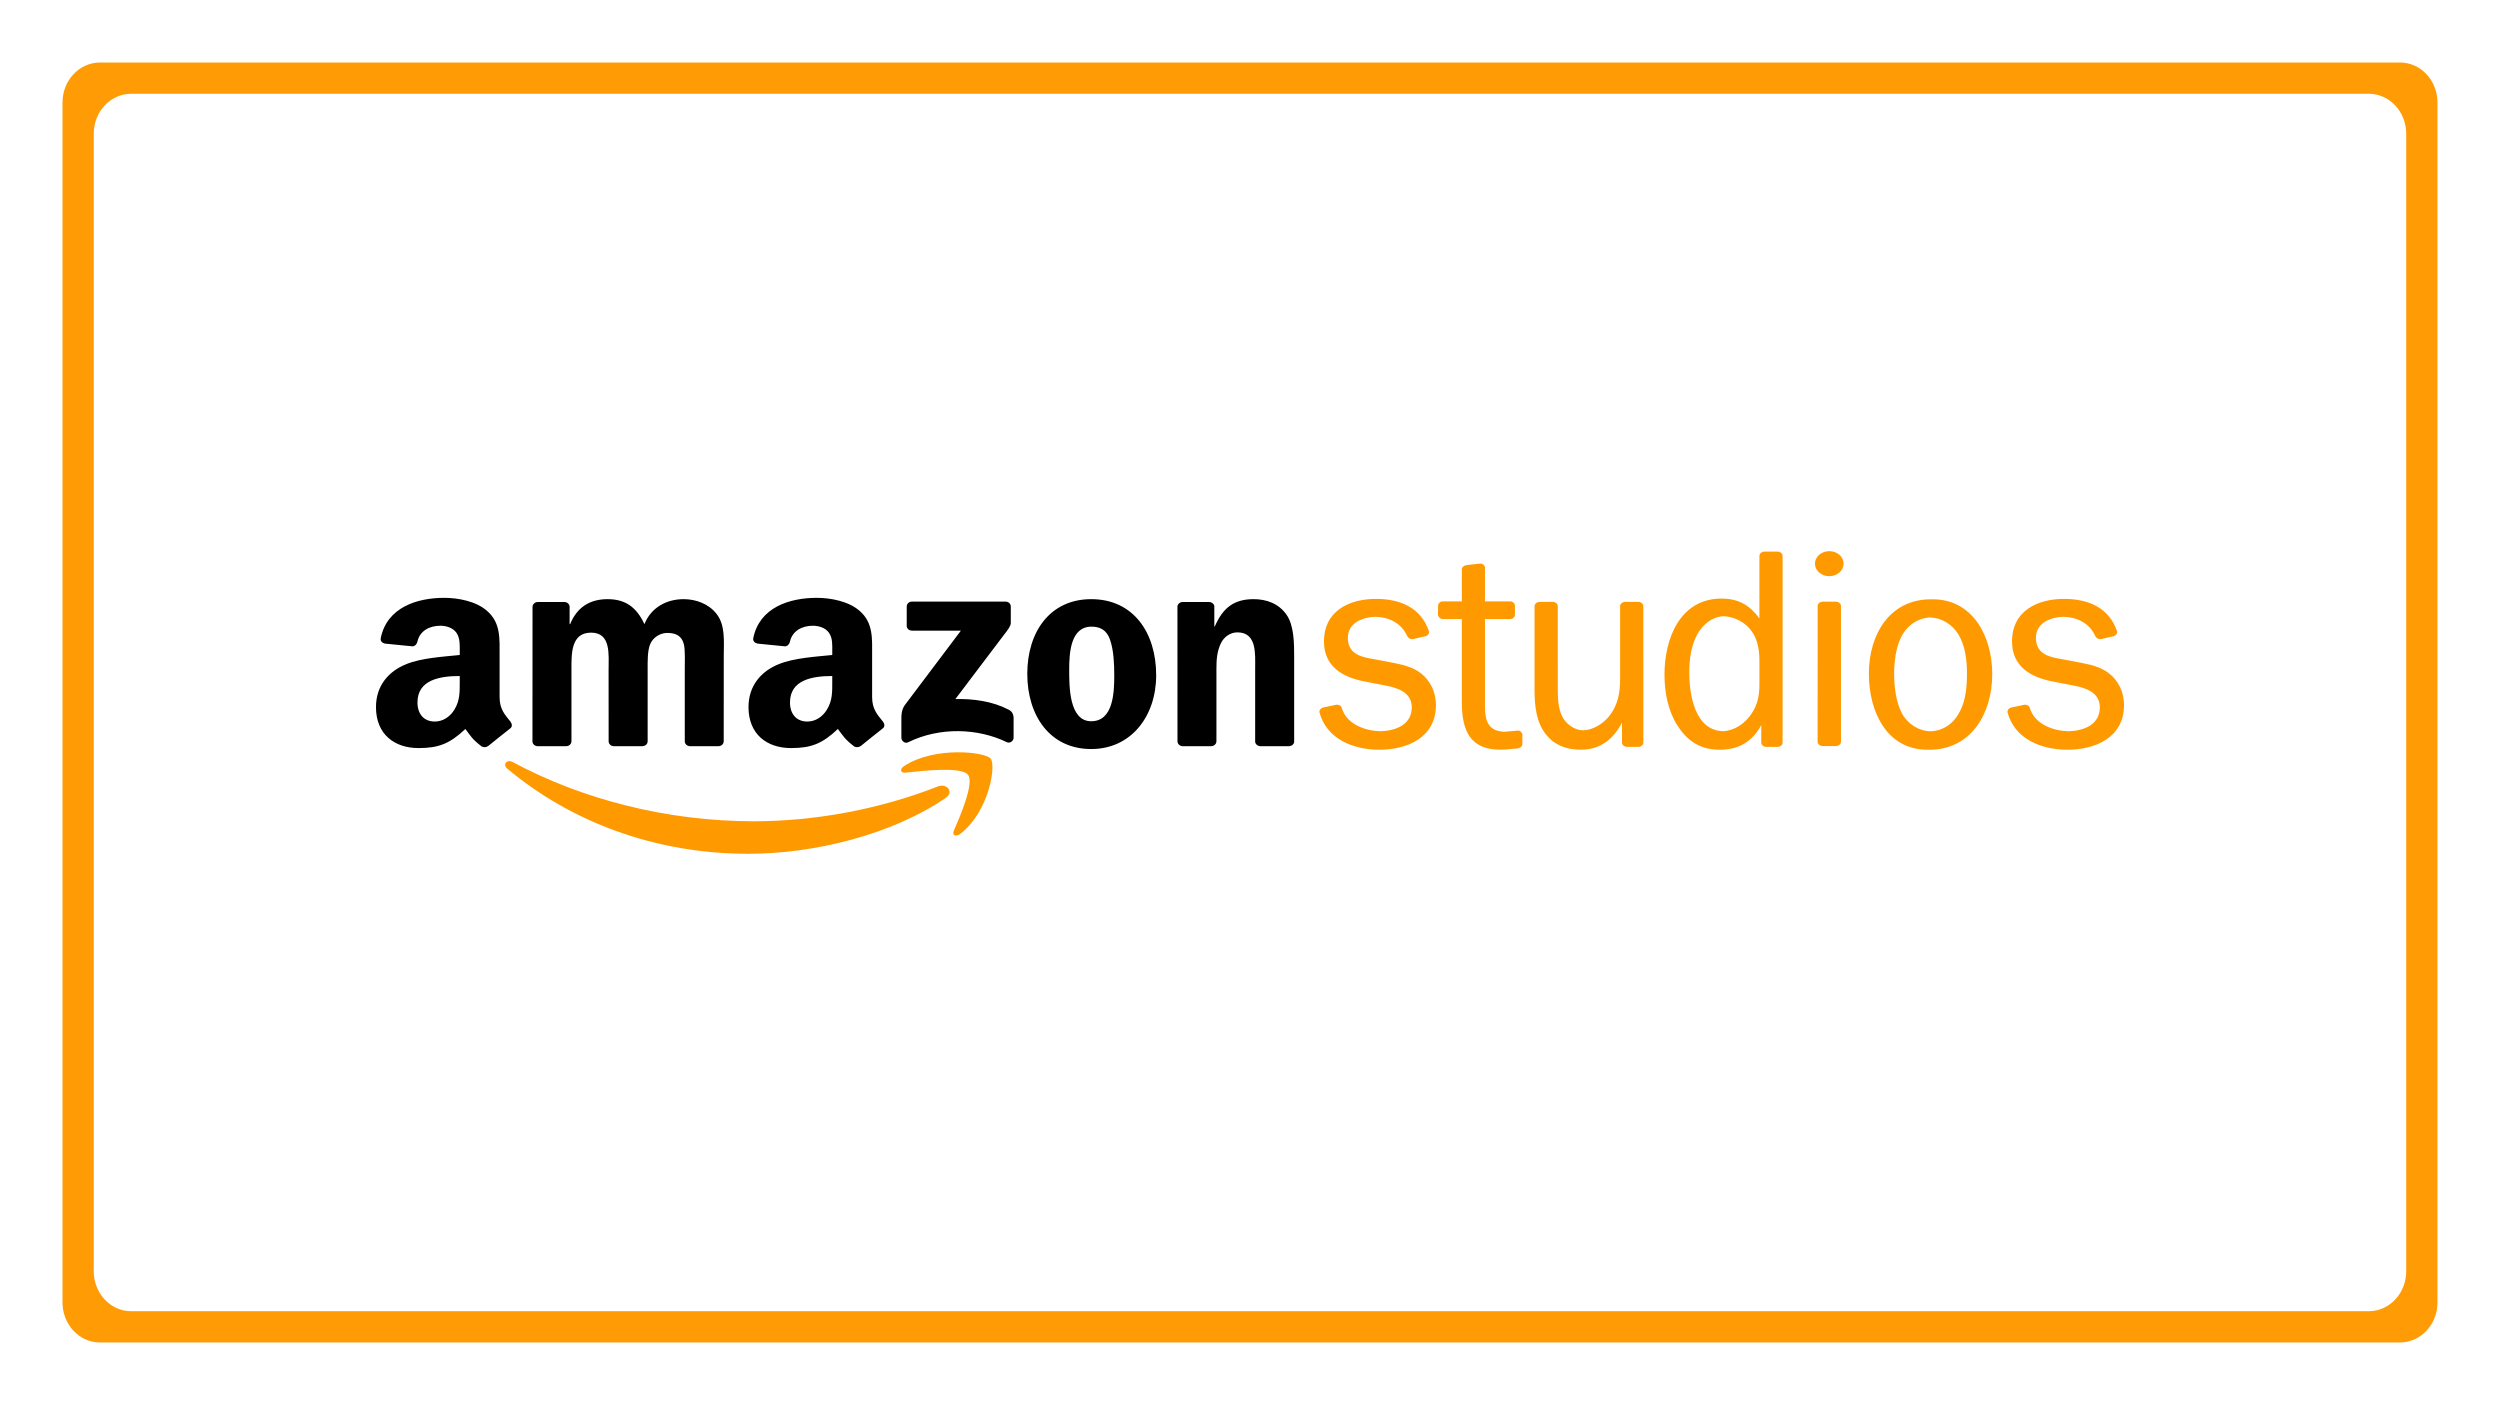
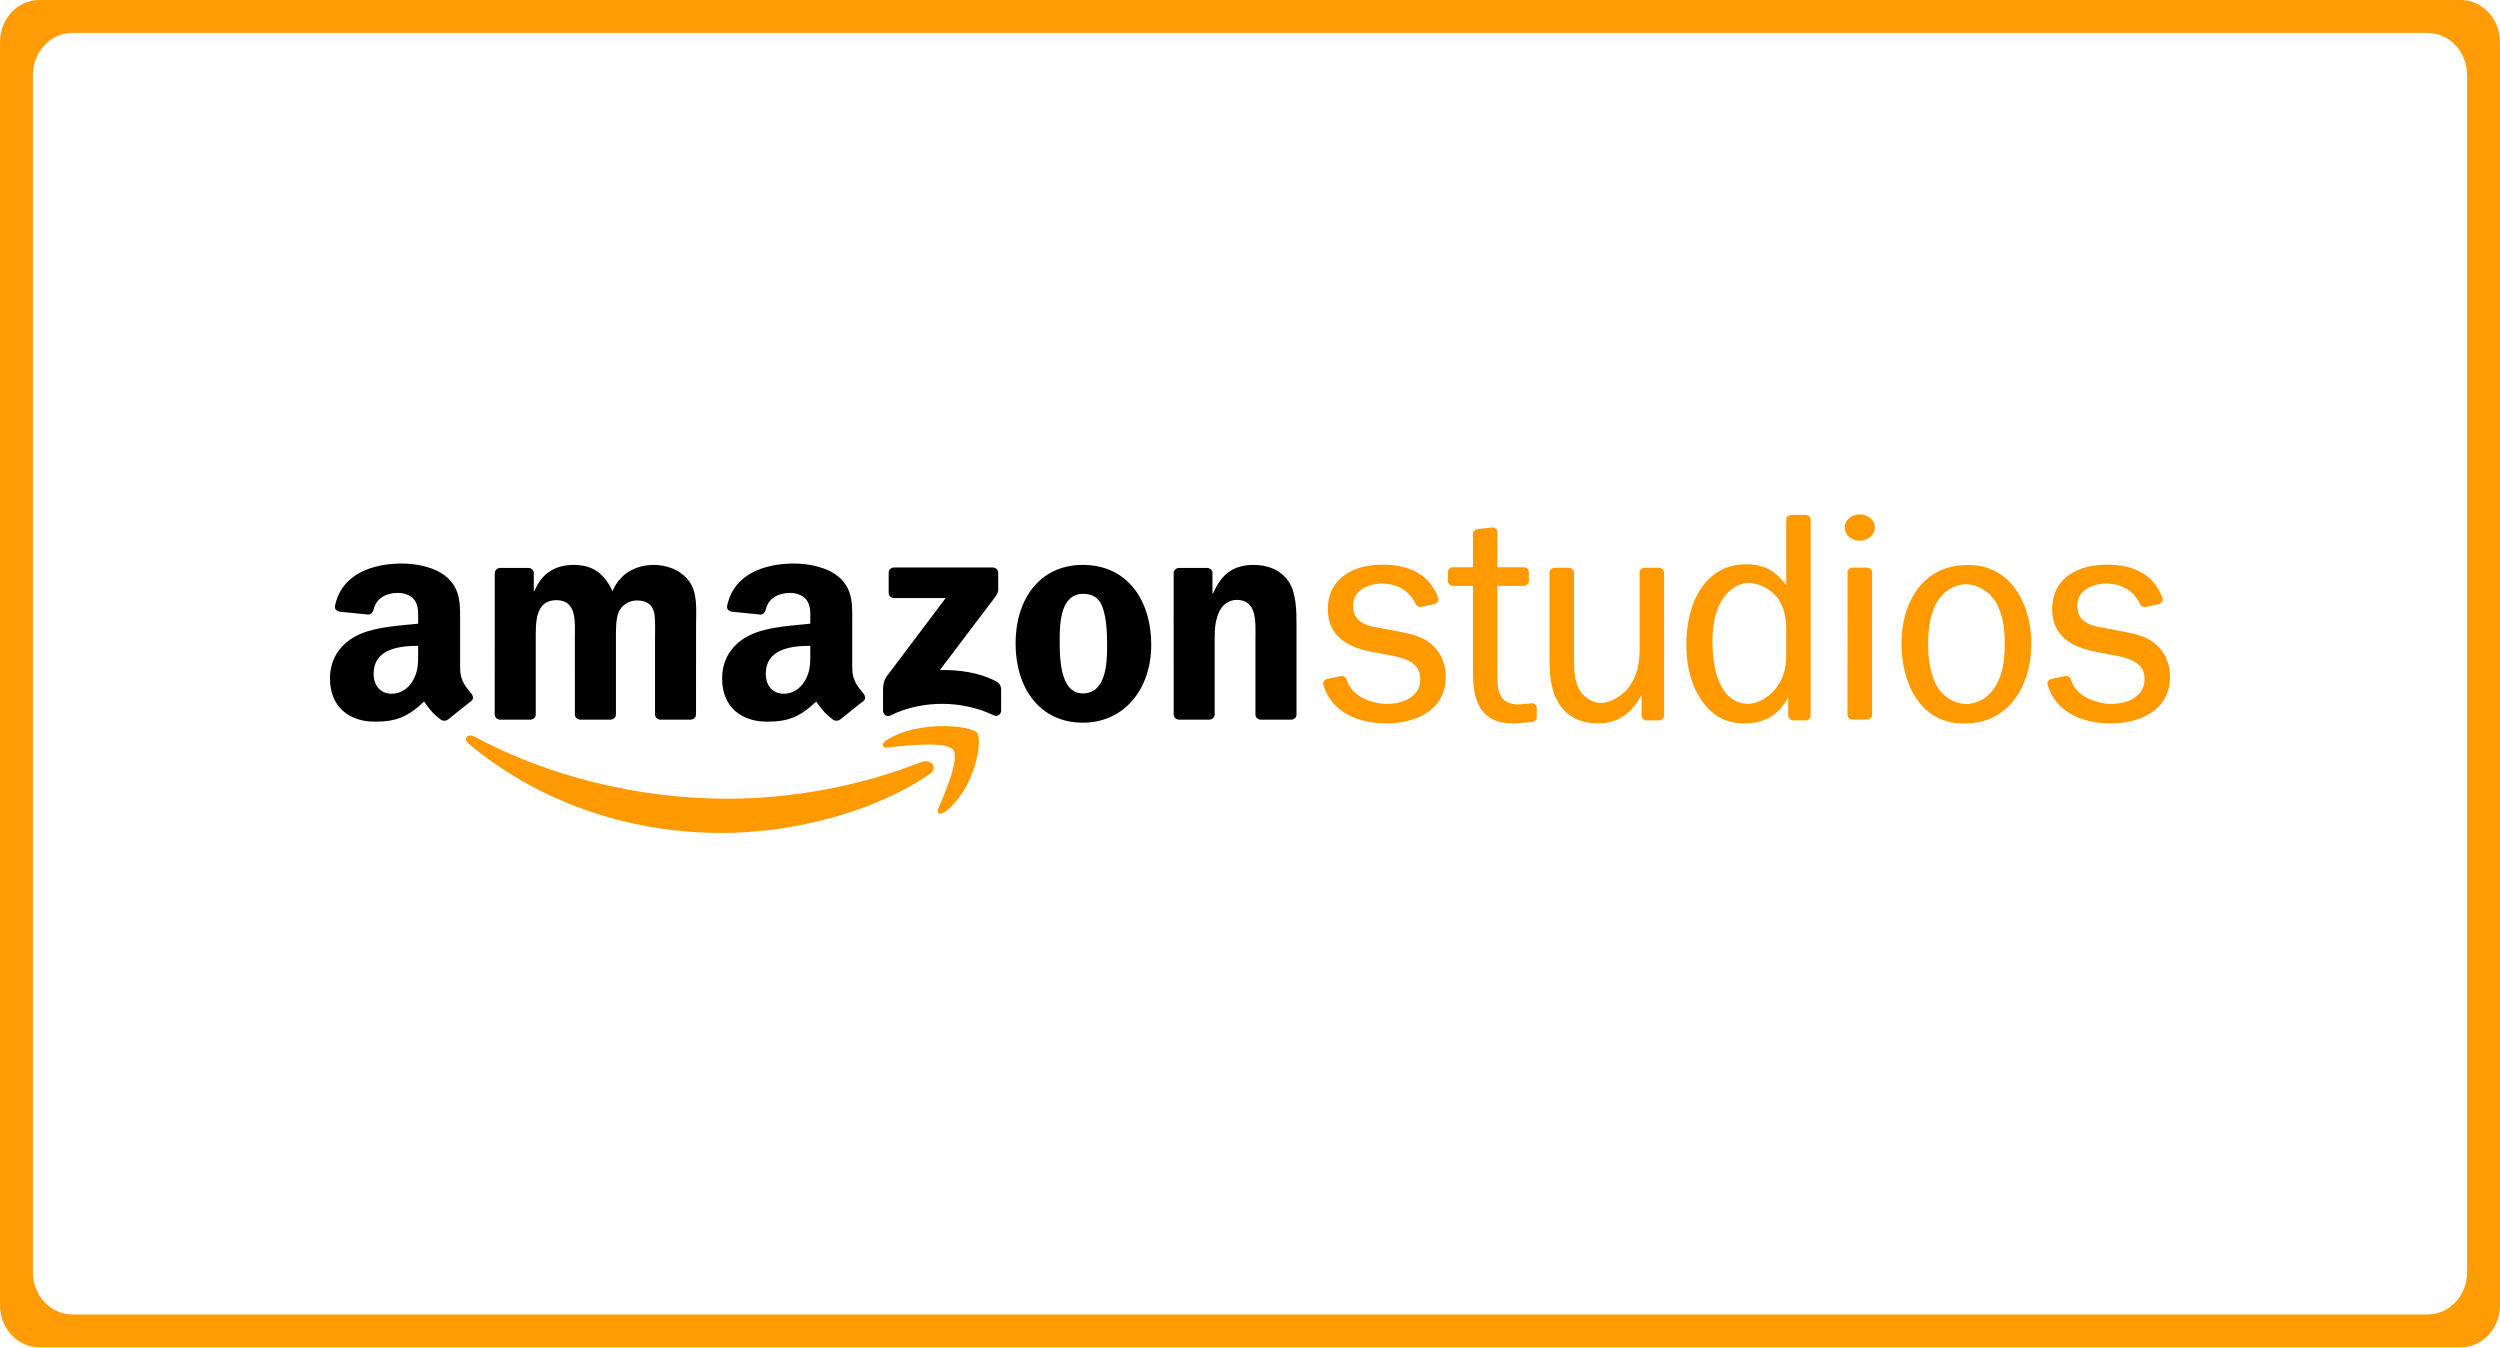
- <svg xmlns="http://www.w3.org/2000/svg" width="1000" height="562" viewBox="0 0 264.583 148.696">
-   <path d="M0 0h264.583v148.696H0z" style="opacity:.98;fill:#fff;fill-opacity:1;stroke-width:1.62" />
-   <path d="M859.565 2212.746v-2.246c0-.971-.123-1.969-.625-2.803-.579-.961-1.601-1.537-2.618-1.577-1.012.046-1.857.777-2.368 1.772-.552 1.109-.72 2.385-.72 3.663 0 2.269.512 5.669 3.03 5.767 1.036-.045 1.977-.723 2.58-1.691.576-.914.72-1.829.72-2.885m1.65 6.105h-1.037c-.22 0-.443-.193-.445-.405v-1.72c-.777 1.542-1.942 2.401-3.75 2.401-1.795 0-2.947-.886-3.833-2.384-.84-1.443-1.153-3.218-1.153-4.94 0-3.522 1.416-7.404 5.148-7.404 1.617 0 2.59.72 3.42 1.93v-6.103c0-.214.223-.405.443-.405h1.205c.222 0 .445.191.445.405v18.222c0 .213-.22.402-.442.404m13.505.274c-3.647 0-5.278-3.697-5.278-7.395 0-3.891 1.92-7.26 5.591-7.26h.195c3.574 0 5.35 3.59 5.35 7.286 0 3.92-1.967 7.37-5.662 7.37h-.197zm.27-1.795c1.2-.04 2.146-.777 2.706-2.014.505-1.102.6-2.373.6-3.586 0-1.325-.144-2.705-.768-3.837-.559-.989-1.522-1.618-2.542-1.654-1.137.04-2.15.806-2.662 1.986-.456 1.02-.6 2.373-.6 3.505 0 1.27.168 2.731.695 3.836.513 1.045 1.503 1.728 2.57 1.764m14.89-9.278c.086.196.303.344.516.292l1.107-.267c.215-.052.402-.293.337-.499-.723-2.309-2.61-3.156-4.812-3.149-2.435.01-4.665 1.218-4.665 4.124 0 2.49 1.7 3.487 3.57 3.902l1.987.416c1.053.22 2.37.637 2.37 2.13 0 1.748-1.56 2.295-2.834 2.325-1.353-.032-3.059-.673-3.486-2.278-.05-.207-.297-.347-.51-.299l-1.158.261c-.217.05-.392.287-.339.494.647 2.536 2.947 3.601 5.347 3.621 2.53.02 5.162-1.162 5.162-4.345 0-1.272-.504-2.436-1.461-3.182-.741-.583-1.654-.776-2.538-.97l-1.772-.36c-1.078-.194-2.179-.525-2.179-2.047 0-1.502 1.393-2.018 2.481-2.048 1.24.032 2.334.603 2.877 1.879m-25.302-7.054c0-.675.58-1.22 1.293-1.22.714 0 1.292.545 1.292 1.22s-.578 1.219-1.292 1.219c-.713 0-1.293-.545-1.293-1.22m1.905 17.772h-1.22c-.222 0-.446-.192-.446-.404l.005-13.257c0-.214.224-.406.444-.406h1.215c.221 0 .445.19.445.405v13.258c0 .212-.219.4-.443.403m-17.839.081h-1.04c-.22 0-.443-.192-.443-.405v-1.963c-.726 1.53-1.896 2.644-3.7 2.644-1.404 0-2.46-.498-3.229-1.584-.82-1.167-.963-2.781-.963-4.226v-8.186c0-.217.223-.41.445-.41h1.207c.223 0 .445.193.445.41l.001 8.186c0 .806.049 1.862.41 2.585.345.749 1.134 1.335 1.878 1.334.775 0 1.776-.565 2.398-1.444.748-1.058.94-2.225.94-3.56v-7.114c.001-.202.222-.397.443-.396h1.205c.224 0 .449.202.447.409l.003 13.312c0 .215-.226.409-.447.409m-20.865-10.799c.085.196.302.344.517.293l1.107-.268c.215-.05.4-.294.336-.497-.724-2.309-2.61-3.158-4.811-3.15-2.435.01-4.665 1.217-4.665 4.123 0 2.49 1.7 3.488 3.568 3.902l1.987.416c1.055.22 2.37.637 2.37 2.131 0 1.749-1.56 2.294-2.833 2.324-1.352-.031-3.06-.671-3.487-2.277-.049-.208-.295-.348-.51-.3l-1.157.262c-.217.05-.392.286-.34.494.647 2.536 2.947 3.602 5.348 3.621 2.532.02 5.161-1.161 5.161-4.345 0-1.272-.502-2.436-1.461-3.184-.741-.581-1.651-.775-2.538-.969l-1.77-.36c-1.08-.193-2.18-.524-2.18-2.047 0-1.501 1.393-2.016 2.482-2.047 1.24.032 2.333.602 2.876 1.878m3.205-1.658h1.725v8.138c0 2.796.792 4.594 3.48 4.592h.187l1.383-.124c.213-.027.41-.212.41-.43l.003-.868c0-.221-.187-.46-.404-.44l-1.21.116c-1.388-.065-1.762-.92-1.762-2.487v-8.498h2.296c.214 0 .408-.21.408-.43v-.86c0-.22-.194-.428-.408-.43h-2.296v-3.278c-.001-.214-.22-.434-.434-.405l-1.205.143c-.233.025-.446.192-.448.407v3.133h-1.747c-.215 0-.398.215-.398.434l-.01.846c0 .22.215.44.43.44m-44.871 17.437c-4.812 3.548-11.795 5.437-17.803 5.437-8.427 0-16.008-3.107-21.75-8.29-.452-.404-.05-.96.493-.643 6.194 3.596 13.848 5.765 21.76 5.765 5.338 0 11.207-1.107 16.602-3.392.816-.344 1.498.54.698 1.123" style="fill:#f90;fill-opacity:1;fill-rule:nonzero;stroke:none" transform="matrix(1.17261 0 0 1.08617 -821.729 -2331.003)" />
-   <path d="M788.12 2221.546c-.62-.785-4.073-.373-5.623-.184-.475.056-.549-.355-.122-.651 2.758-1.934 7.273-1.379 7.8-.728.526.65-.14 5.17-2.725 7.333-.398.329-.773.15-.6-.283.583-1.451 1.886-4.698 1.27-5.487" style="fill:#f90;fill-opacity:1;fill-rule:nonzero;stroke:none" transform="matrix(1.17261 0 0 1.08617 -821.729 -2331.003)" />
-   <path d="M782.605 2207.052v-1.879c0-.284.217-.479.475-.479h8.432c.269 0 .486.2.486.48v1.604c0 .274-.23.625-.638 1.186l-4.364 6.227c1.622-.04 3.335.205 4.807 1.033.335.184.425.462.447.734v2.001c0 .278-.302.597-.62.428-2.592-1.355-6.038-1.506-8.908.019-.291.155-.599-.157-.599-.434v-1.909c0-.305.005-.822.313-1.289l5.059-7.25h-4.404c-.269 0-.486-.188-.486-.472m-30.752 11.73h-2.567a.48.48 0 0 1-.46-.427l.006-13.148a.48.48 0 0 1 .491-.474h2.389a.476.476 0 0 1 .466.44v1.718h.05c.62-1.663 1.796-2.435 3.374-2.435 1.605 0 2.612.772 3.329 2.435.62-1.663 2.036-2.435 3.542-2.435 1.079 0 2.254.439 2.971 1.44.81 1.106.648 2.707.648 4.119l-.005 8.295a.477.477 0 0 1-.493.472h-2.562a.477.477 0 0 1-.459-.472v-6.967c0-.556.045-1.933-.074-2.462-.195-.884-.765-1.134-1.51-1.134-.621 0-1.27.416-1.532 1.079-.264.662-.235 1.767-.235 2.517v6.967c0 .267-.224.472-.499.472h-2.562a.477.477 0 0 1-.46-.472l-.004-6.967c0-1.467.24-3.625-1.578-3.625-1.841 0-1.773 2.103-1.773 3.625v6.967a.48.48 0 0 1-.493.472m47.426-11.647c-1.893 0-2.01 2.574-2.01 4.18 0 1.603-.022 5.037 1.986 5.037 1.986 0 2.081-2.768 2.081-4.458 0-1.106-.045-2.435-.38-3.486-.291-.912-.861-1.273-1.677-1.273m-.024-2.679c3.805 0 5.864 3.263 5.864 7.41 0 4.014-2.272 7.194-5.864 7.194-3.731 0-5.769-3.263-5.769-7.328 0-4.097 2.059-7.276 5.769-7.276m10.805 14.326h-2.558a.48.48 0 0 1-.46-.472l-.004-13.148a.485.485 0 0 1 .493-.429h2.377a.49.49 0 0 1 .459.368v2.012h.044c.722-1.801 1.723-2.657 3.497-2.657 1.148 0 2.278.411 2.994 1.545.671 1.056.671 2.825.671 4.097v8.273c-.027.235-.241.411-.492.411h-2.574a.48.48 0 0 1-.454-.411v-7.139c0-1.439.169-3.54-1.605-3.54-.621 0-1.197.416-1.482 1.05-.359.8-.409 1.606-.409 2.49v7.077a.485.485 0 0 1-.498.473m-63.231-2.407c-.47-.645-.968-1.174-.968-2.374v-3.992c0-1.69.117-3.24-1.13-4.408-.98-.941-2.613-1.274-3.86-1.274-2.44 0-5.165.912-5.737 3.92-.06.322.174.49.382.54l2.49.267c.23-.012.397-.24.442-.474.213-1.034 1.084-1.534 2.065-1.534.525 0 1.124.195 1.438.663.357.527.313 1.25.313 1.856v.332c-1.488.167-3.43.28-4.823.89-1.605.695-2.737 2.108-2.737 4.187 0 2.663 1.68 3.992 3.84 3.992 1.823 0 2.82-.429 4.23-1.862.463.672.614 1 1.47 1.706a.52.52 0 0 0 .605-.061h.005c.51-.449 1.443-1.261 1.97-1.7.207-.168.167-.445.005-.679m-4.565-3.87c0 1.001.021 1.829-.481 2.72-.409.723-1.058 1.161-1.775 1.161-.984 0-1.56-.745-1.56-1.856 0-2.179 1.957-2.58 3.816-2.58zm38.187 3.875c-.47-.645-.968-1.174-.968-2.374v-3.992c0-1.69.123-3.24-1.125-4.408-.985-.941-2.618-1.274-3.866-1.274-2.44 0-5.164.912-5.735 3.92-.061.322.173.49.386.54l2.485.267c.23-.012.403-.24.442-.474.218-1.034 1.085-1.534 2.065-1.534.525 0 1.122.195 1.437.663.364.527.313 1.25.313 1.856v.332c-1.488.167-3.43.28-4.823.89-1.605.695-2.736 2.108-2.736 4.187 0 2.663 1.679 3.992 3.839 3.992 1.825 0 2.82-.429 4.228-1.862.467.672.622 1 1.473 1.706a.52.52 0 0 0 .605-.061h.005c.515-.449 1.444-1.261 1.97-1.7.206-.168.167-.445.005-.679m-4.566-3.87c0 1.001.022 1.829-.482 2.72-.407.723-1.05 1.161-1.772 1.161-.985 0-1.561-.745-1.561-1.856 0-2.179 1.958-2.58 3.815-2.58z" style="fill-opacity:1;fill-rule:nonzero;stroke:none" transform="matrix(1.17261 0 0 1.08617 -821.729 -2331.003)" />
-   <path d="M40 25a15 16 0 0 0-15 16v480a15 16 0 0 0 15 16h920a15 16 0 0 0 15-16V41a15 16 0 0 0-15-16zm12.5 12.5h895a15 16 0 0 1 15 16v455a15 16 0 0 1-15 16h-895a15 16 0 0 1-15-16v-455a15 16 0 0 1 15-16" style="opacity:.98;fill:#f90;fill-opacity:1;stroke-width:85.989" transform="scale(.26458)" />
+ <svg xmlns="http://www.w3.org/2000/svg" width="1024" height="551.882" viewBox="0 0 251.351 135.465">
+   <g data-rescale-wrap="1" transform="translate(-6.6145 -6.6145)">
+     <path d="M0 0h264.583v148.696H0z" style="opacity:.98;fill:#fff;fill-opacity:1;stroke-width:1.62" />
+     <path d="M859.565 2212.746v-2.246c0-.971-.123-1.969-.625-2.803-.579-.961-1.601-1.537-2.618-1.577-1.012.046-1.857.777-2.368 1.772-.552 1.109-.72 2.385-.72 3.663 0 2.269.512 5.669 3.03 5.767 1.036-.045 1.977-.723 2.58-1.691.576-.914.72-1.829.72-2.885m1.65 6.105h-1.037c-.22 0-.443-.193-.445-.405v-1.72c-.777 1.542-1.942 2.401-3.75 2.401-1.795 0-2.947-.886-3.833-2.384-.84-1.443-1.153-3.218-1.153-4.94 0-3.522 1.416-7.404 5.148-7.404 1.617 0 2.59.72 3.42 1.93v-6.103c0-.214.223-.405.443-.405h1.205c.222 0 .445.191.445.405v18.222c0 .213-.22.402-.442.404m13.505.274c-3.647 0-5.278-3.697-5.278-7.395 0-3.891 1.92-7.26 5.591-7.26h.195c3.574 0 5.35 3.59 5.35 7.286 0 3.92-1.967 7.37-5.662 7.37h-.197zm.27-1.795c1.2-.04 2.146-.777 2.706-2.014.505-1.102.6-2.373.6-3.586 0-1.325-.144-2.705-.768-3.837-.559-.989-1.522-1.618-2.542-1.654-1.137.04-2.15.806-2.662 1.986-.456 1.02-.6 2.373-.6 3.505 0 1.27.168 2.731.695 3.836.513 1.045 1.503 1.728 2.57 1.764m14.89-9.278c.086.196.303.344.516.292l1.107-.267c.215-.052.402-.293.337-.499-.723-2.309-2.61-3.156-4.812-3.149-2.435.01-4.665 1.218-4.665 4.124 0 2.49 1.7 3.487 3.57 3.902l1.987.416c1.053.22 2.37.637 2.37 2.13 0 1.748-1.56 2.295-2.834 2.325-1.353-.032-3.059-.673-3.486-2.278-.05-.207-.297-.347-.51-.299l-1.158.261c-.217.05-.392.287-.339.494.647 2.536 2.947 3.601 5.347 3.621 2.53.02 5.162-1.162 5.162-4.345 0-1.272-.504-2.436-1.461-3.182-.741-.583-1.654-.776-2.538-.97l-1.772-.36c-1.078-.194-2.179-.525-2.179-2.047 0-1.502 1.393-2.018 2.481-2.048 1.24.032 2.334.603 2.877 1.879m-25.302-7.054c0-.675.58-1.22 1.293-1.22.714 0 1.292.545 1.292 1.22s-.578 1.219-1.292 1.219c-.713 0-1.293-.545-1.293-1.22m1.905 17.772h-1.22c-.222 0-.446-.192-.446-.404l.005-13.257c0-.214.224-.406.444-.406h1.215c.221 0 .445.19.445.405v13.258c0 .212-.219.4-.443.403m-17.839.081h-1.04c-.22 0-.443-.192-.443-.405v-1.963c-.726 1.53-1.896 2.644-3.7 2.644-1.404 0-2.46-.498-3.229-1.584-.82-1.167-.963-2.781-.963-4.226v-8.186c0-.217.223-.41.445-.41h1.207c.223 0 .445.193.445.41l.001 8.186c0 .806.049 1.862.41 2.585.345.749 1.134 1.335 1.878 1.334.775 0 1.776-.565 2.398-1.444.748-1.058.94-2.225.94-3.56v-7.114c.001-.202.222-.397.443-.396h1.205c.224 0 .449.202.447.409l.003 13.312c0 .215-.226.409-.447.409m-20.865-10.799c.085.196.302.344.517.293l1.107-.268c.215-.05.4-.294.336-.497-.724-2.309-2.61-3.158-4.811-3.15-2.435.01-4.665 1.217-4.665 4.123 0 2.49 1.7 3.488 3.568 3.902l1.987.416c1.055.22 2.37.637 2.37 2.131 0 1.749-1.56 2.294-2.833 2.324-1.352-.031-3.06-.671-3.487-2.277-.049-.208-.295-.348-.51-.3l-1.157.262c-.217.05-.392.286-.34.494.647 2.536 2.947 3.602 5.348 3.621 2.532.02 5.161-1.161 5.161-4.345 0-1.272-.502-2.436-1.461-3.184-.741-.581-1.651-.775-2.538-.969l-1.77-.36c-1.08-.193-2.18-.524-2.18-2.047 0-1.501 1.393-2.016 2.482-2.047 1.24.032 2.333.602 2.876 1.878m3.205-1.658h1.725v8.138c0 2.796.792 4.594 3.48 4.592h.187l1.383-.124c.213-.027.41-.212.41-.43l.003-.868c0-.221-.187-.46-.404-.44l-1.21.116c-1.388-.065-1.762-.92-1.762-2.487v-8.498h2.296c.214 0 .408-.21.408-.43v-.86c0-.22-.194-.428-.408-.43h-2.296v-3.278c-.001-.214-.22-.434-.434-.405l-1.205.143c-.233.025-.446.192-.448.407v3.133h-1.747c-.215 0-.398.215-.398.434l-.01.846c0 .22.215.44.43.44m-44.871 17.437c-4.812 3.548-11.795 5.437-17.803 5.437-8.427 0-16.008-3.107-21.75-8.29-.452-.404-.05-.96.493-.643 6.194 3.596 13.848 5.765 21.76 5.765 5.338 0 11.207-1.107 16.602-3.392.816-.344 1.498.54.698 1.123" style="fill:#f90;fill-opacity:1;fill-rule:nonzero;stroke:none" transform="matrix(1.17261 0 0 1.08617 -821.729 -2331.003)" />
+     <path d="M788.12 2221.546c-.62-.785-4.073-.373-5.623-.184-.475.056-.549-.355-.122-.651 2.758-1.934 7.273-1.379 7.8-.728.526.65-.14 5.17-2.725 7.333-.398.329-.773.15-.6-.283.583-1.451 1.886-4.698 1.27-5.487" style="fill:#f90;fill-opacity:1;fill-rule:nonzero;stroke:none" transform="matrix(1.17261 0 0 1.08617 -821.729 -2331.003)" />
+     <path d="M782.605 2207.052v-1.879c0-.284.217-.479.475-.479h8.432c.269 0 .486.2.486.48v1.604c0 .274-.23.625-.638 1.186l-4.364 6.227c1.622-.04 3.335.205 4.807 1.033.335.184.425.462.447.734v2.001c0 .278-.302.597-.62.428-2.592-1.355-6.038-1.506-8.908.019-.291.155-.599-.157-.599-.434v-1.909c0-.305.005-.822.313-1.289l5.059-7.25h-4.404c-.269 0-.486-.188-.486-.472m-30.752 11.73h-2.567a.48.48 0 0 1-.46-.427l.006-13.148a.48.48 0 0 1 .491-.474h2.389a.476.476 0 0 1 .466.44v1.718h.05c.62-1.663 1.796-2.435 3.374-2.435 1.605 0 2.612.772 3.329 2.435.62-1.663 2.036-2.435 3.542-2.435 1.079 0 2.254.439 2.971 1.44.81 1.106.648 2.707.648 4.119l-.005 8.295a.477.477 0 0 1-.493.472h-2.562a.477.477 0 0 1-.459-.472v-6.967c0-.556.045-1.933-.074-2.462-.195-.884-.765-1.134-1.51-1.134-.621 0-1.27.416-1.532 1.079-.264.662-.235 1.767-.235 2.517v6.967c0 .267-.224.472-.499.472h-2.562a.477.477 0 0 1-.46-.472l-.004-6.967c0-1.467.24-3.625-1.578-3.625-1.841 0-1.773 2.103-1.773 3.625v6.967a.48.48 0 0 1-.493.472m47.426-11.647c-1.893 0-2.01 2.574-2.01 4.18 0 1.603-.022 5.037 1.986 5.037 1.986 0 2.081-2.768 2.081-4.458 0-1.106-.045-2.435-.38-3.486-.291-.912-.861-1.273-1.677-1.273m-.024-2.679c3.805 0 5.864 3.263 5.864 7.41 0 4.014-2.272 7.194-5.864 7.194-3.731 0-5.769-3.263-5.769-7.328 0-4.097 2.059-7.276 5.769-7.276m10.805 14.326h-2.558a.48.48 0 0 1-.46-.472l-.004-13.148a.485.485 0 0 1 .493-.429h2.377a.49.49 0 0 1 .459.368v2.012h.044c.722-1.801 1.723-2.657 3.497-2.657 1.148 0 2.278.411 2.994 1.545.671 1.056.671 2.825.671 4.097v8.273c-.027.235-.241.411-.492.411h-2.574a.48.48 0 0 1-.454-.411v-7.139c0-1.439.169-3.54-1.605-3.54-.621 0-1.197.416-1.482 1.05-.359.8-.409 1.606-.409 2.49v7.077a.485.485 0 0 1-.498.473m-63.231-2.407c-.47-.645-.968-1.174-.968-2.374v-3.992c0-1.69.117-3.24-1.13-4.408-.98-.941-2.613-1.274-3.86-1.274-2.44 0-5.165.912-5.737 3.92-.06.322.174.49.382.54l2.49.267c.23-.012.397-.24.442-.474.213-1.034 1.084-1.534 2.065-1.534.525 0 1.124.195 1.438.663.357.527.313 1.25.313 1.856v.332c-1.488.167-3.43.28-4.823.89-1.605.695-2.737 2.108-2.737 4.187 0 2.663 1.68 3.992 3.84 3.992 1.823 0 2.82-.429 4.23-1.862.463.672.614 1 1.47 1.706a.52.52 0 0 0 .605-.061h.005c.51-.449 1.443-1.261 1.97-1.7.207-.168.167-.445.005-.679m-4.565-3.87c0 1.001.021 1.829-.481 2.72-.409.723-1.058 1.161-1.775 1.161-.984 0-1.56-.745-1.56-1.856 0-2.179 1.957-2.58 3.816-2.58zm38.187 3.875c-.47-.645-.968-1.174-.968-2.374v-3.992c0-1.69.123-3.24-1.125-4.408-.985-.941-2.618-1.274-3.866-1.274-2.44 0-5.164.912-5.735 3.92-.061.322.173.49.386.54l2.485.267c.23-.012.403-.24.442-.474.218-1.034 1.085-1.534 2.065-1.534.525 0 1.122.195 1.437.663.364.527.313 1.25.313 1.856v.332c-1.488.167-3.43.28-4.823.89-1.605.695-2.736 2.108-2.736 4.187 0 2.663 1.679 3.992 3.839 3.992 1.825 0 2.82-.429 4.228-1.862.467.672.622 1 1.473 1.706a.52.52 0 0 0 .605-.061h.005c.515-.449 1.444-1.261 1.97-1.7.206-.168.167-.445.005-.679m-4.566-3.87c0 1.001.022 1.829-.482 2.72-.407.723-1.05 1.161-1.772 1.161-.985 0-1.561-.745-1.561-1.856 0-2.179 1.958-2.58 3.815-2.58z" style="fill-opacity:1;fill-rule:nonzero;stroke:none" transform="matrix(1.17261 0 0 1.08617 -821.729 -2331.003)" />
+     <path d="M40 25a15 16 0 0 0-15 16v480a15 16 0 0 0 15 16h920a15 16 0 0 0 15-16V41a15 16 0 0 0-15-16zm12.5 12.5h895a15 16 0 0 1 15 16v455a15 16 0 0 1-15 16h-895a15 16 0 0 1-15-16v-455a15 16 0 0 1 15-16" style="opacity:.98;fill:#f90;fill-opacity:1;stroke-width:85.989" transform="scale(.26458)" />
+   </g>
</svg>
